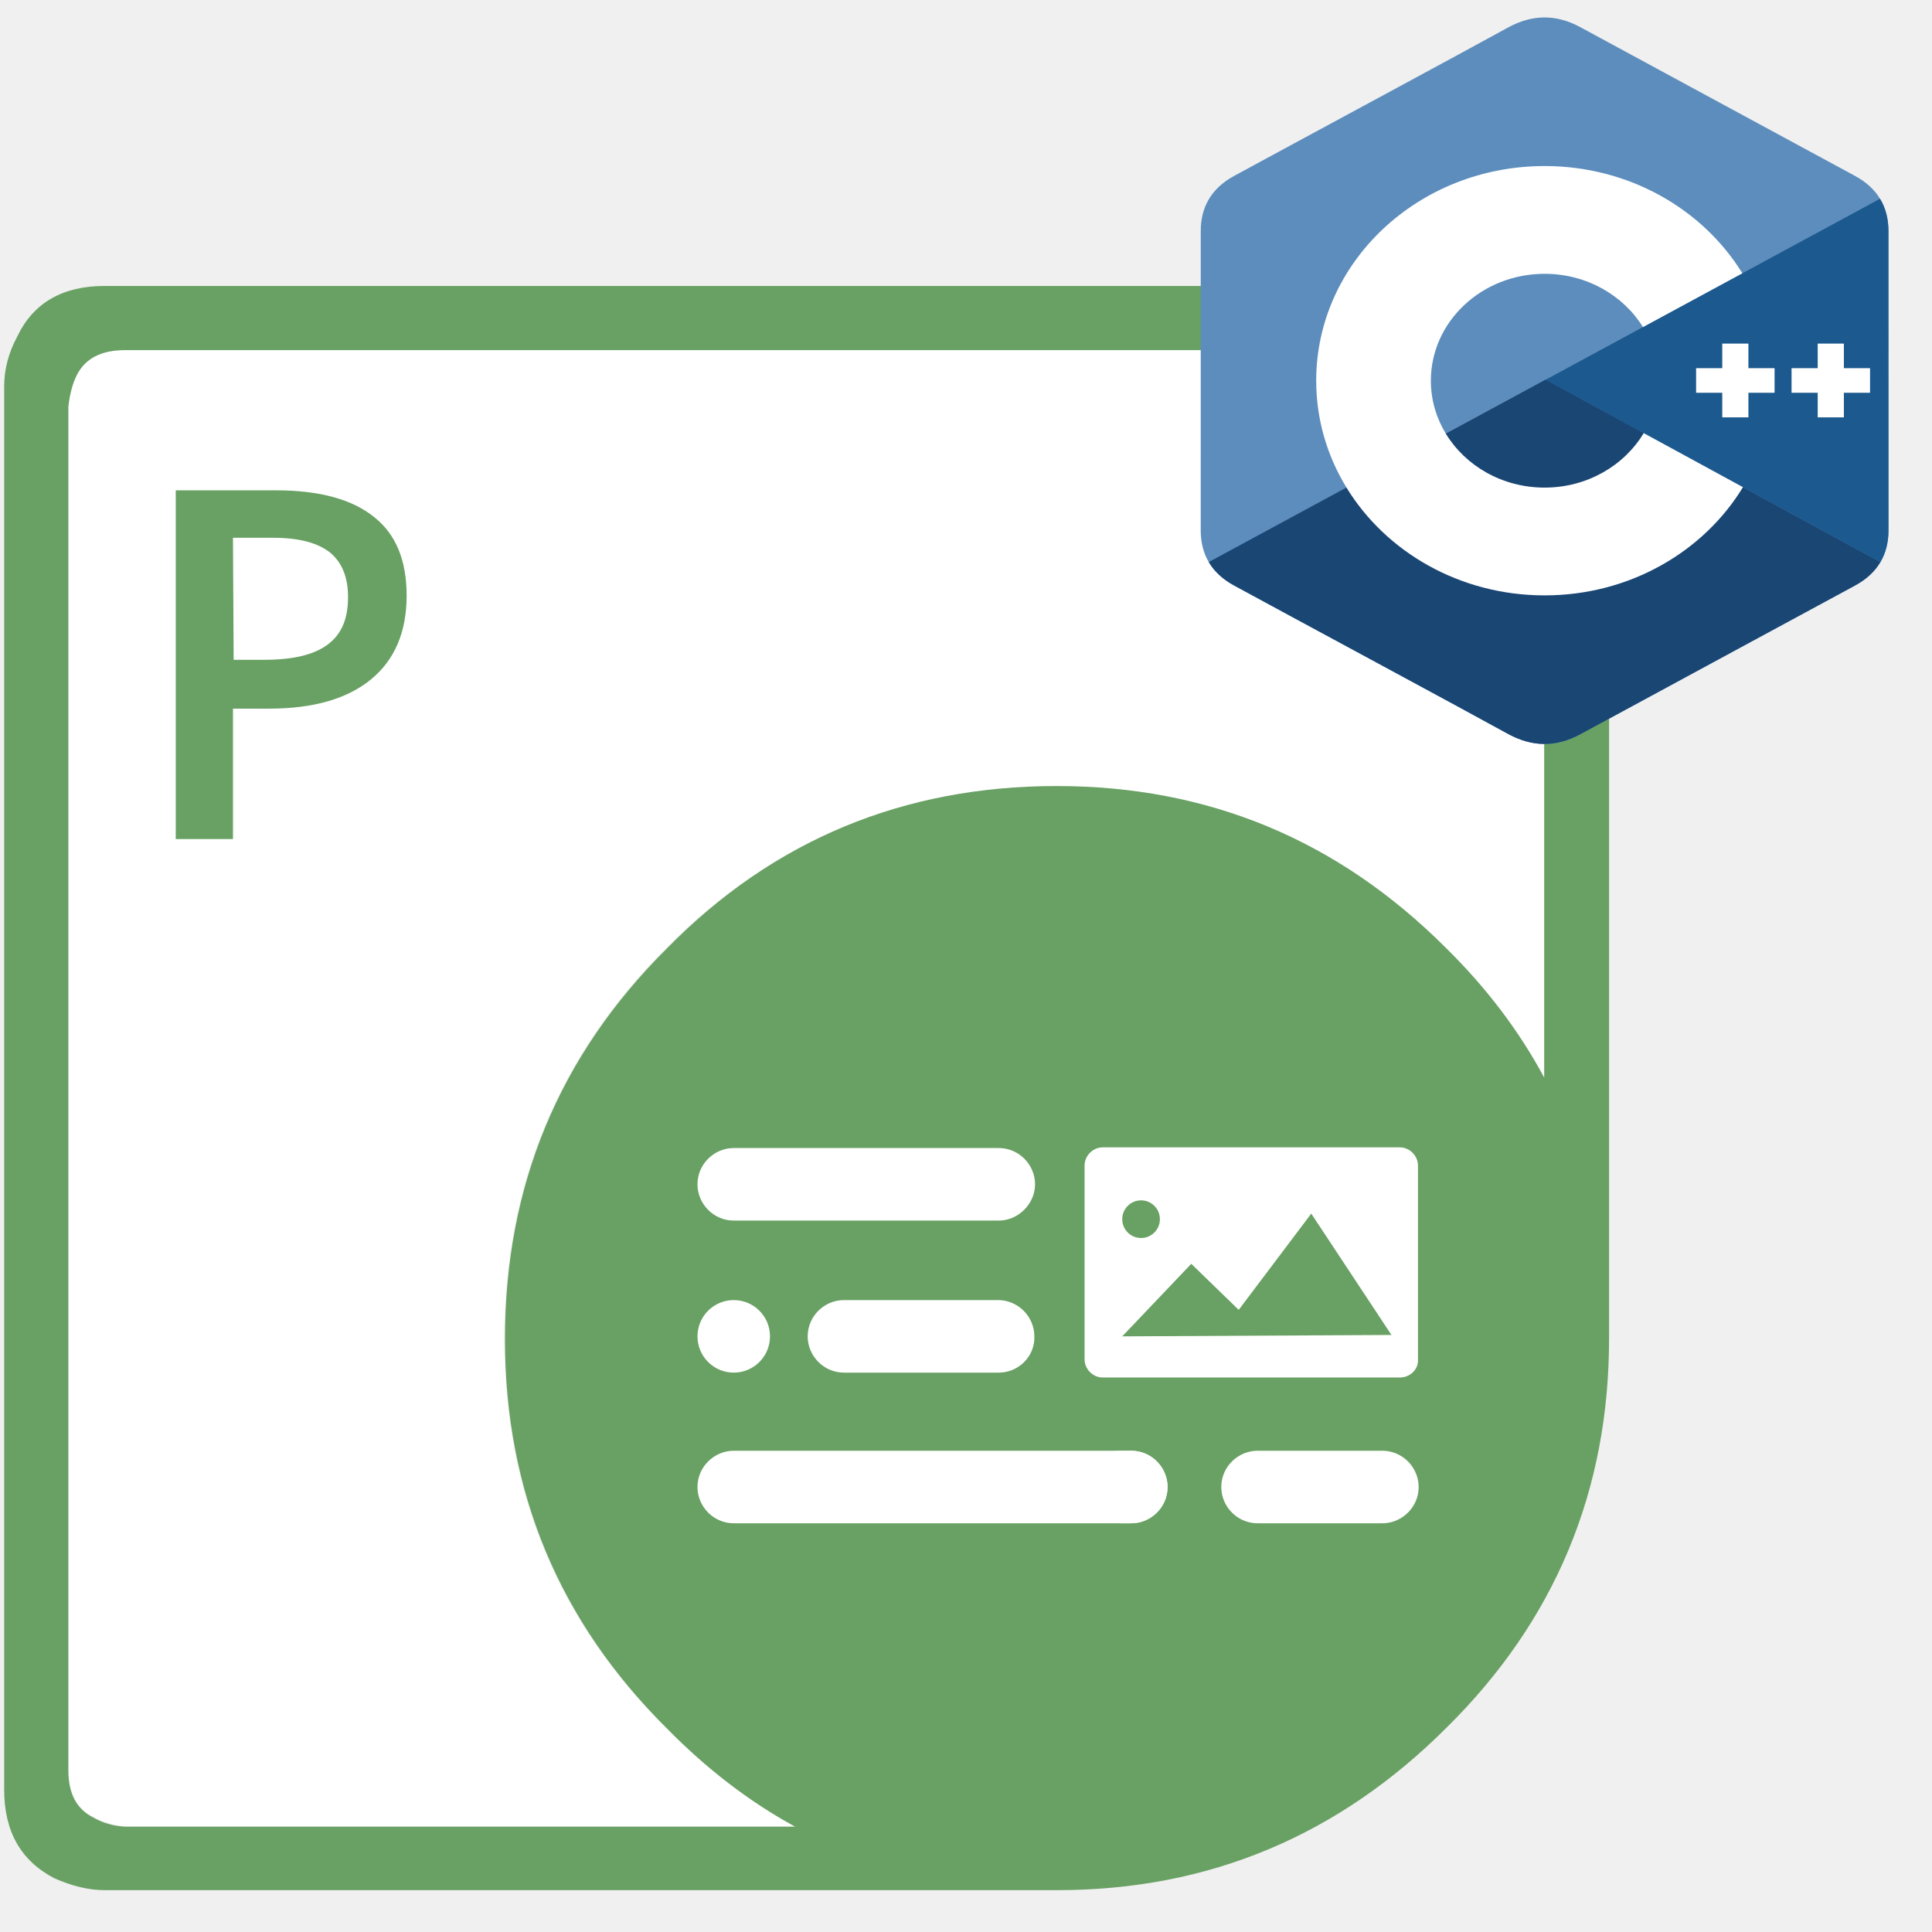
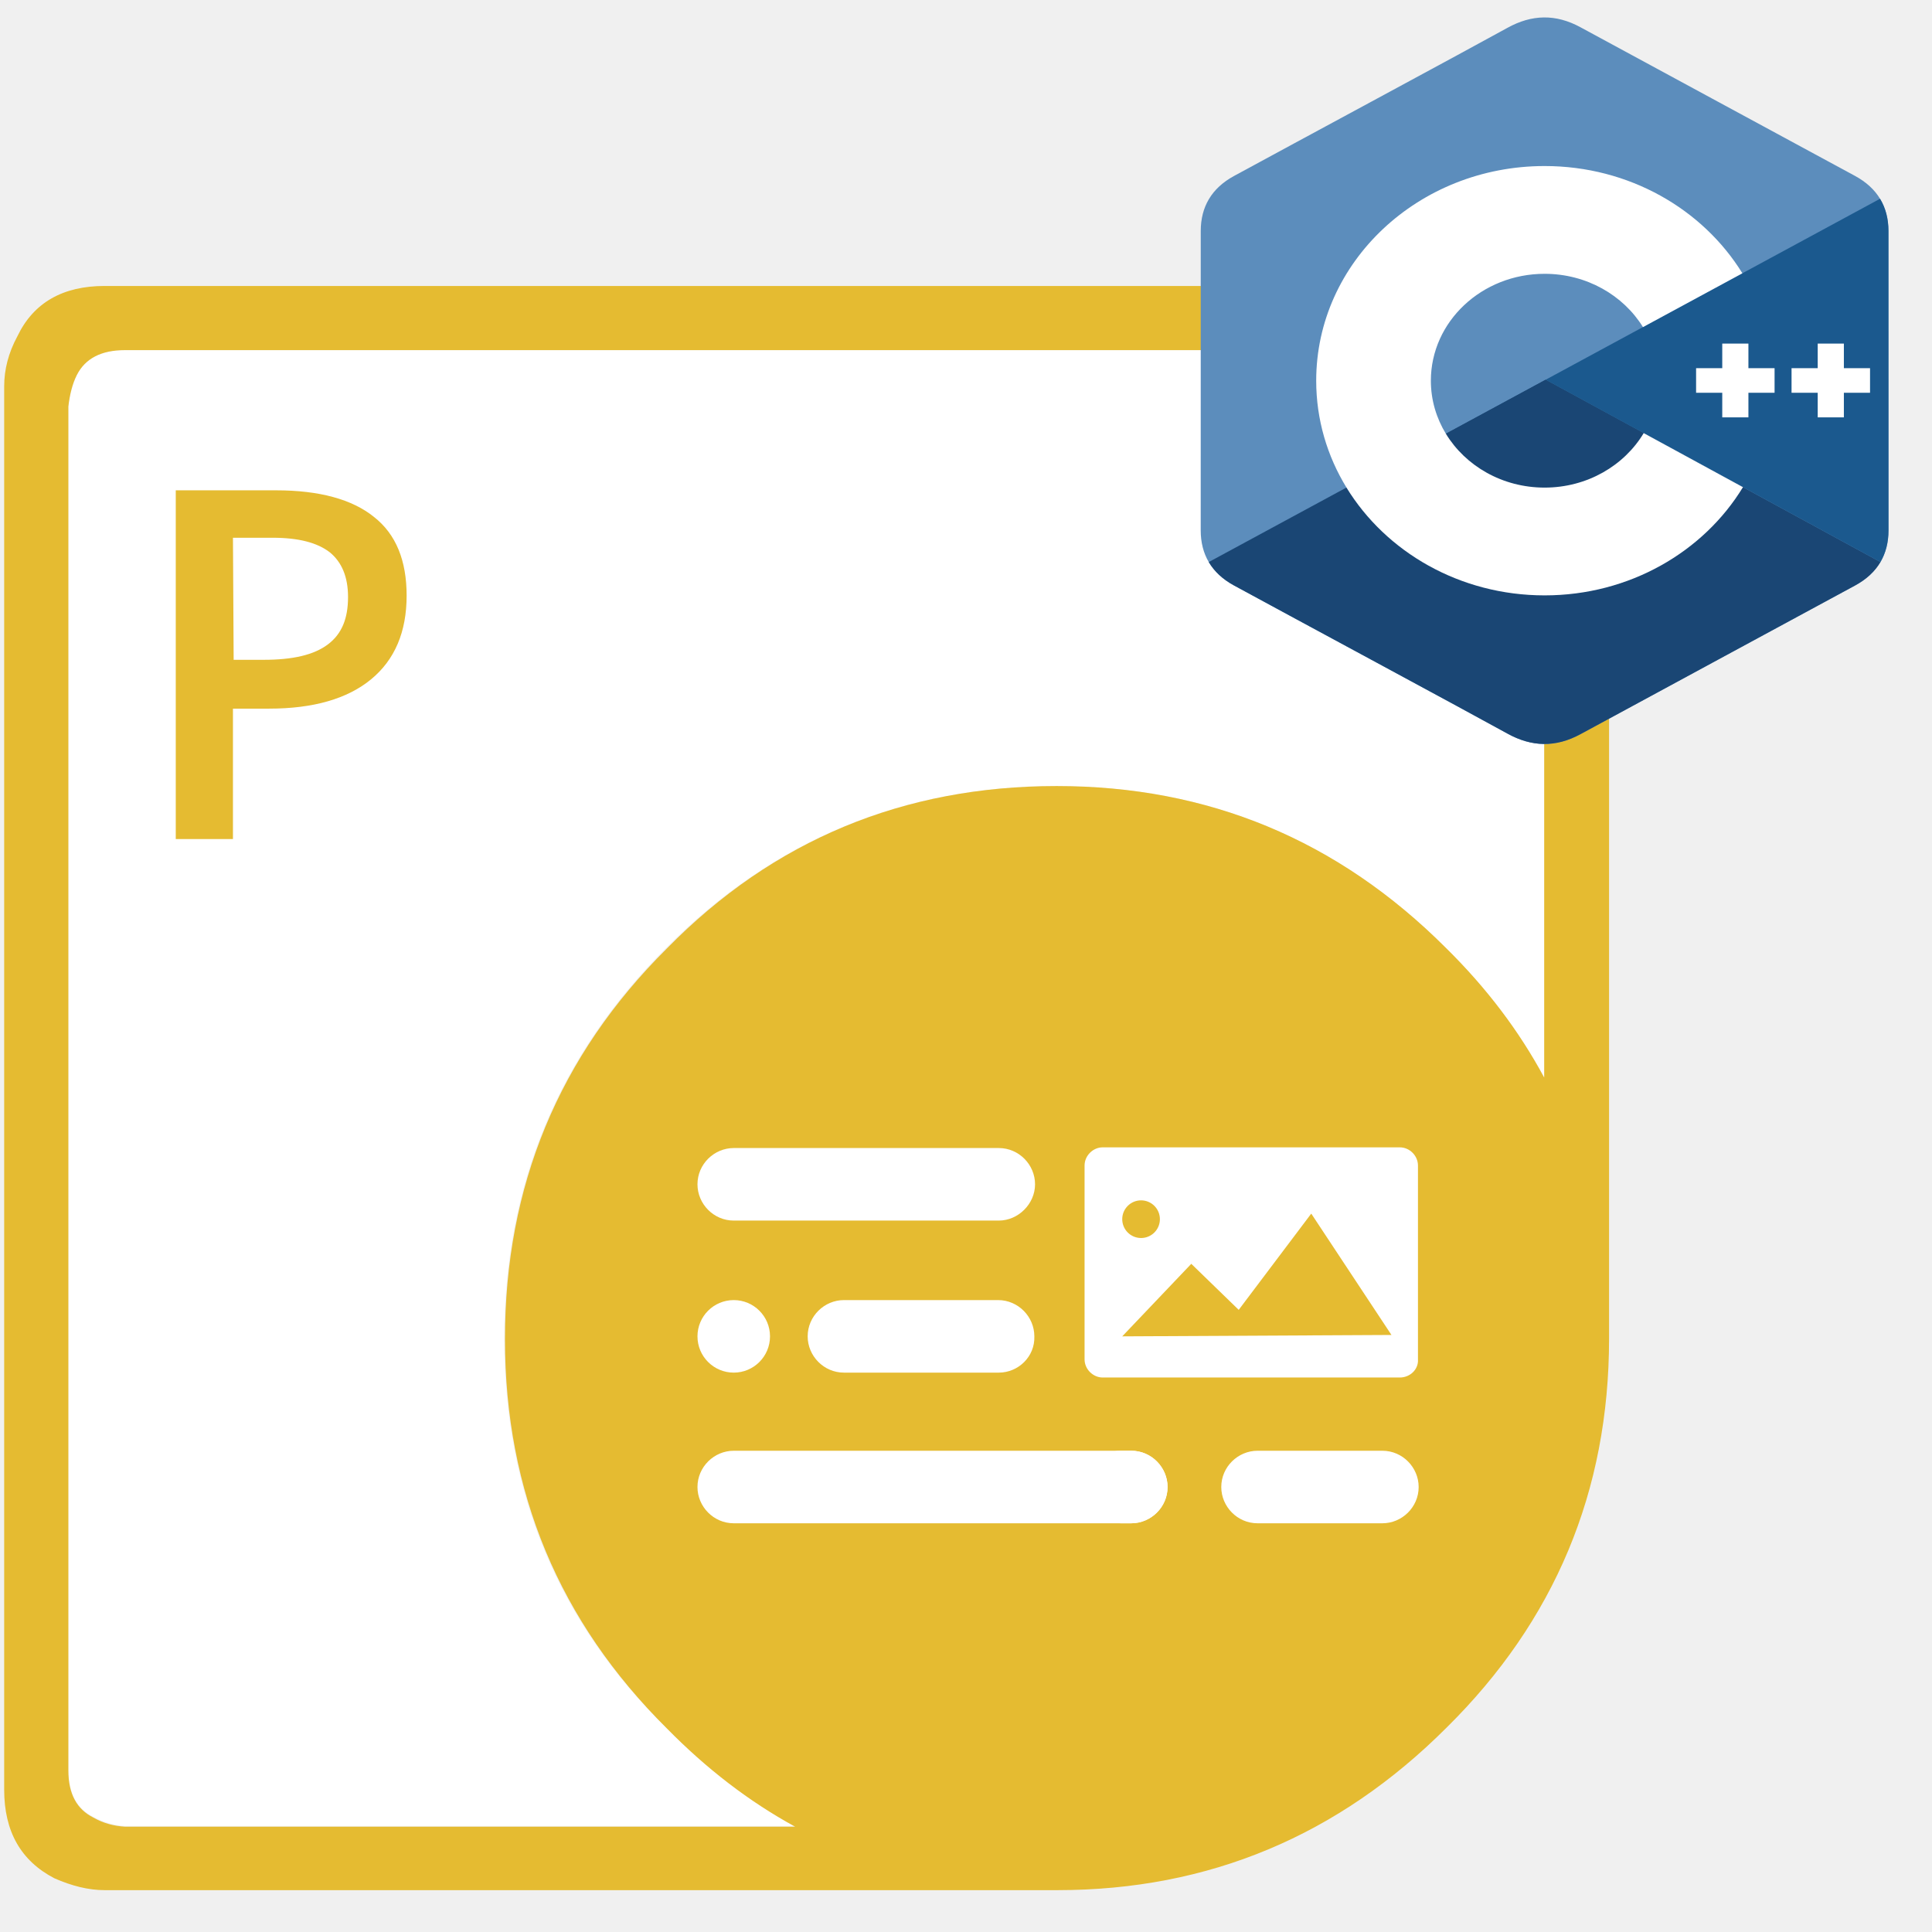
<svg xmlns="http://www.w3.org/2000/svg" version="1.1" id="Aspose_PDF_for_JavaScript_via_CPP" x="0" y="0" viewBox="0 0 277 277">
  <style>
        .st0 {
            fill: #fff
        }

        .st2 {
-             fill: #68a163
+             fill: #e5bb31
        }

        .st3 {
            fill: #fff
        }
    </style>
  <g id="JavaScript_via_CPP">
    <g id="JavaScript">
-       <path id="prefix__XMLID_24_" d="M151.5 112.7c-22 0-40.6 7.7-56 23.2-15.4 15.4-23.2 34-23.2 56s7.7 40.6 23.2 55.8c5.7 5.8 11.8 10.5 18.4 14.1h-96c-1.5-.1-3-.5-4.5-1.3-2.4-1.2-3.6-3.4-3.6-6.8V58.3c.2-1.7.6-3.2 1.2-4.5 1.2-2.4 3.6-3.6 6.9-3.6h195.5l1.3.3c1.2.2 2.2.5 3 .9 2.5 1.2 3.7 3.5 3.7 6.9v96.2c-3.6-6.6-8.3-12.8-14.1-18.6-15.5-15.5-34.1-23.2-55.8-23.2z" fill-rule="evenodd" clip-rule="evenodd" fill="#fff" />
-       <path id="prefix__XMLID_21_" d="M151.5 112.7c21.7 0 40.3 7.7 55.8 23.2 5.8 5.7 10.5 11.9 14.1 18.6V58.3c0-3.5-1.2-5.8-3.7-6.9-.9-.4-1.9-.7-3-.9l-1.3-.3H17.9c-3.4 0-5.7 1.2-6.9 3.6-.6 1.2-1 2.7-1.2 4.5v195.5c0 3.4 1.2 5.6 3.6 6.8 1.4.8 2.9 1.2 4.5 1.3H114c-6.6-3.6-12.7-8.3-18.4-14.1-15.4-15.3-23.2-33.9-23.2-55.8s7.7-40.6 23.2-56c15.3-15.6 34-23.3 55.9-23.3zm67.1-71.4c2.1.4 3.7.9 4.9 1.6 4.8 2.3 7.2 6.5 7.2 12.5v136.5c0 21.9-7.8 40.5-23.3 55.8-15.5 15.5-34.1 23.3-55.8 23.3H15c-2.3 0-4.7-.6-7.2-1.7C3 266.8.6 262.6.6 256.6V55.4c0-2.4.6-4.8 1.9-7.2C4.8 43.4 9 41 15 41h201.2l2.4.3z" fill-rule="evenodd" clip-rule="evenodd" fill="#68a163" />
+       <path class="st3" d="M151.5 112.7c-22 0-40.6 7.7-56 23.2-15.4 15.4-23.2 34-23.2 56s7.7 40.6 23.2 55.8c5.7 5.8 11.8 10.5 18.4 14.1h-96c-1.5-.1-3-.5-4.5-1.3-2.4-1.2-3.6-3.4-3.6-6.8V58.3c.2-1.7.6-3.2 1.2-4.5 1.2-2.4 3.6-3.6 6.9-3.6h195.5l1.3.3c1.2.2 2.2.5 3 .9 2.5 1.2 3.7 3.5 3.7 6.9v96.2c-3.6-6.6-8.3-12.8-14.1-18.6-15.5-15.5-34.1-23.2-55.8-23.2z" fill-rule="evenodd" clip-rule="evenodd" fill="#fff" />
+       <path class="st2" d="M151.5 112.7c21.7 0 40.3 7.7 55.8 23.2 5.8 5.7 10.5 11.9 14.1 18.6V58.3c0-3.5-1.2-5.8-3.7-6.9-.9-.4-1.9-.7-3-.9l-1.3-.3H17.9c-3.4 0-5.7 1.2-6.9 3.6-.6 1.2-1 2.7-1.2 4.5v195.5c0 3.4 1.2 5.6 3.6 6.8 1.4.8 2.9 1.2 4.5 1.3H114c-6.6-3.6-12.7-8.3-18.4-14.1-15.4-15.3-23.2-33.9-23.2-55.8s7.7-40.6 23.2-56c15.3-15.6 34-23.3 55.9-23.3zm67.1-71.4c2.1.4 3.7.9 4.9 1.6 4.8 2.3 7.2 6.5 7.2 12.5v136.5c0 21.9-7.8 40.5-23.3 55.8-15.5 15.5-34.1 23.3-55.8 23.3H15c-2.3 0-4.7-.6-7.2-1.7C3 266.8.6 262.6.6 256.6V55.4c0-2.4.6-4.8 1.9-7.2C4.8 43.4 9 41 15 41h201.2l2.4.3z" fill-rule="evenodd" clip-rule="evenodd" fill="#68a163" />
      <path class="st2" d="M58.3 85.4c0 5.2-1.7 9.2-5.1 12-3.4 2.8-8.3 4.2-14.6 4.2h-5.2v18.7h-8.2v-50h14.4c6.2 0 10.9 1.3 14 3.8 3.2 2.5 4.7 6.3 4.7 11.3zm-24.8 9.2h4.3c4.2 0 7.2-.7 9.2-2.2 2-1.5 2.9-3.7 2.9-6.8 0-2.9-.9-5-2.6-6.4-1.8-1.4-4.5-2.1-8.2-2.1h-5.7l.1 17.5z" />
      <g id="prefix___x33__5_">
        <path class="st3" d="M200.7 197.5h-42.6c-1.4 0-2.6-1.2-2.6-2.6v-27.8c0-1.4 1.2-2.6 2.6-2.6h42.6c1.4 0 2.6 1.2 2.6 2.6v27.8c.1 1.4-1.1 2.6-2.6 2.6z" />
        <path class="st2" d="M160.9 191.6l9.9-10.4 6.8 6.6L188 174l11.5 17.4z" />
        <circle class="st2" cx="163.6" cy="174.8" r="2.7" />
        <g id="prefix__Lines_6_">
          <path class="st3" d="M143.2 196.8H121c-2.9 0-5.2-2.4-5.2-5.2 0-2.9 2.4-5.2 5.2-5.2h22.1c2.9 0 5.2 2.4 5.2 5.2.1 2.9-2.3 5.2-5.1 5.2z" />
          <circle class="st3" cx="105.2" cy="191.6" r="5.2" />
          <path class="st3" d="M143.2 175h-38c-2.9 0-5.2-2.4-5.2-5.2 0-2.9 2.4-5.2 5.2-5.2h38c2.9 0 5.2 2.4 5.2 5.2 0 2.8-2.4 5.2-5.2 5.2zm19 43.4h-57c-2.9 0-5.2-2.4-5.2-5.2 0-2.9 2.4-5.2 5.2-5.2h57c2.9 0 5.2 2.4 5.2 5.2 0 2.9-2.4 5.2-5.2 5.2z" />
        </g>
        <path class="st3" d="M162.2 218.4h-1.5c-2.9 0-5.2-2.4-5.2-5.2 0-2.9 2.4-5.2 5.2-5.2h1.5c2.9 0 5.2 2.4 5.2 5.2 0 2.9-2.4 5.2-5.2 5.2zm36 0h-17.9c-2.9 0-5.2-2.4-5.2-5.2 0-2.9 2.4-5.2 5.2-5.2h17.9c2.9 0 5.2 2.4 5.2 5.2 0 2.9-2.4 5.2-5.2 5.2z" />
      </g>
    </g>
    <g id="CPP" transform="matrix(0.385817, 0, 0, 0.362632, 172.1525, 2.403645)">
      <path d="M255.569,84.72 C255.567,79.89 254.534,75.622 252.445,71.959 C250.393,68.357 247.32,65.338 243.198,62.951 C209.173,43.332 175.115,23.773 141.101,4.134 C131.931,-1.16 123.04,-0.967 113.938,4.403 C100.395,12.39 32.59,51.237 12.385,62.94 C4.064,67.757 0.015,75.129 0.013,84.711 C0,124.166 0.013,163.62 0,203.076 C0.002,207.8 0.991,211.985 2.988,215.593 C5.041,219.304 8.157,222.406 12.374,224.847 C32.58,236.55 100.394,275.394 113.934,283.383 C123.04,288.756 131.931,288.948 141.104,283.652 C175.119,264.012 209.179,244.454 243.209,224.835 C247.426,222.395 250.542,219.291 252.595,215.583 C254.589,211.975 255.58,207.79 255.582,203.065 C255.582,203.065 255.582,124.176 255.569,84.72" fill="#5C8DBC" />
      <path d="M128.182,143.509 L2.988,215.593 C5.041,219.304 8.157,222.406 12.374,224.847 C32.58,236.55 100.394,275.394 113.934,283.383 C123.04,288.756 131.931,288.948 141.104,283.652 C175.119,264.012 209.179,244.454 243.209,224.835 C247.426,222.395 250.542,219.291 252.595,215.583 L128.182,143.509" fill="#1A4674" />
      <path d="M91.101,164.861 C98.386,177.579 112.081,186.157 127.791,186.157 C143.598,186.157 157.371,177.47 164.619,164.616 L128.182,143.509 L91.101,164.861" fill="#1A4674" />
      <path d="M255.569,84.72 C255.567,79.89 254.534,75.622 252.445,71.959 L128.182,143.509 L252.595,215.583 C254.589,211.975 255.58,207.79 255.582,203.065 C255.582,203.065 255.582,124.176 255.569,84.72" fill="#1B598E" />
      <path d="M248.728,148.661 L239.006,148.661 L239.006,158.385 L229.282,158.385 L229.282,148.661 L219.561,148.661 L219.561,138.94 L229.282,138.94 L229.282,129.218 L239.006,129.218 L239.006,138.94 L248.728,138.94 L248.728,148.661" fill="#FFFFFF" />
      <path d="M213.253,148.661 L203.532,148.661 L203.532,158.385 L193.81,158.385 L193.81,148.661 L184.088,148.661 L184.088,138.94 L193.81,138.94 L193.81,129.218 L203.532,129.218 L203.532,138.94 L213.253,138.94 L213.253,148.661" fill="#FFFFFF" />
      <path d="M164.619,164.616 C157.371,177.47 143.598,186.157 127.791,186.157 C112.081,186.157 98.386,177.579 91.101,164.861 C87.562,158.681 85.527,151.526 85.527,143.893 C85.527,120.552 104.45,101.63 127.791,101.63 C143.4,101.63 157.023,110.101 164.344,122.689 L201.285,101.417 C186.602,76.071 159.189,59.019 127.791,59.019 C80.915,59.019 42.916,97.019 42.916,143.893 C42.916,159.271 47.007,173.692 54.157,186.131 C68.803,211.611 96.294,228.768 127.791,228.768 C159.346,228.768 186.88,211.542 201.505,185.987 L164.619,164.616" fill="#FFFFFF" />
    </g>
  </g>
</svg>
